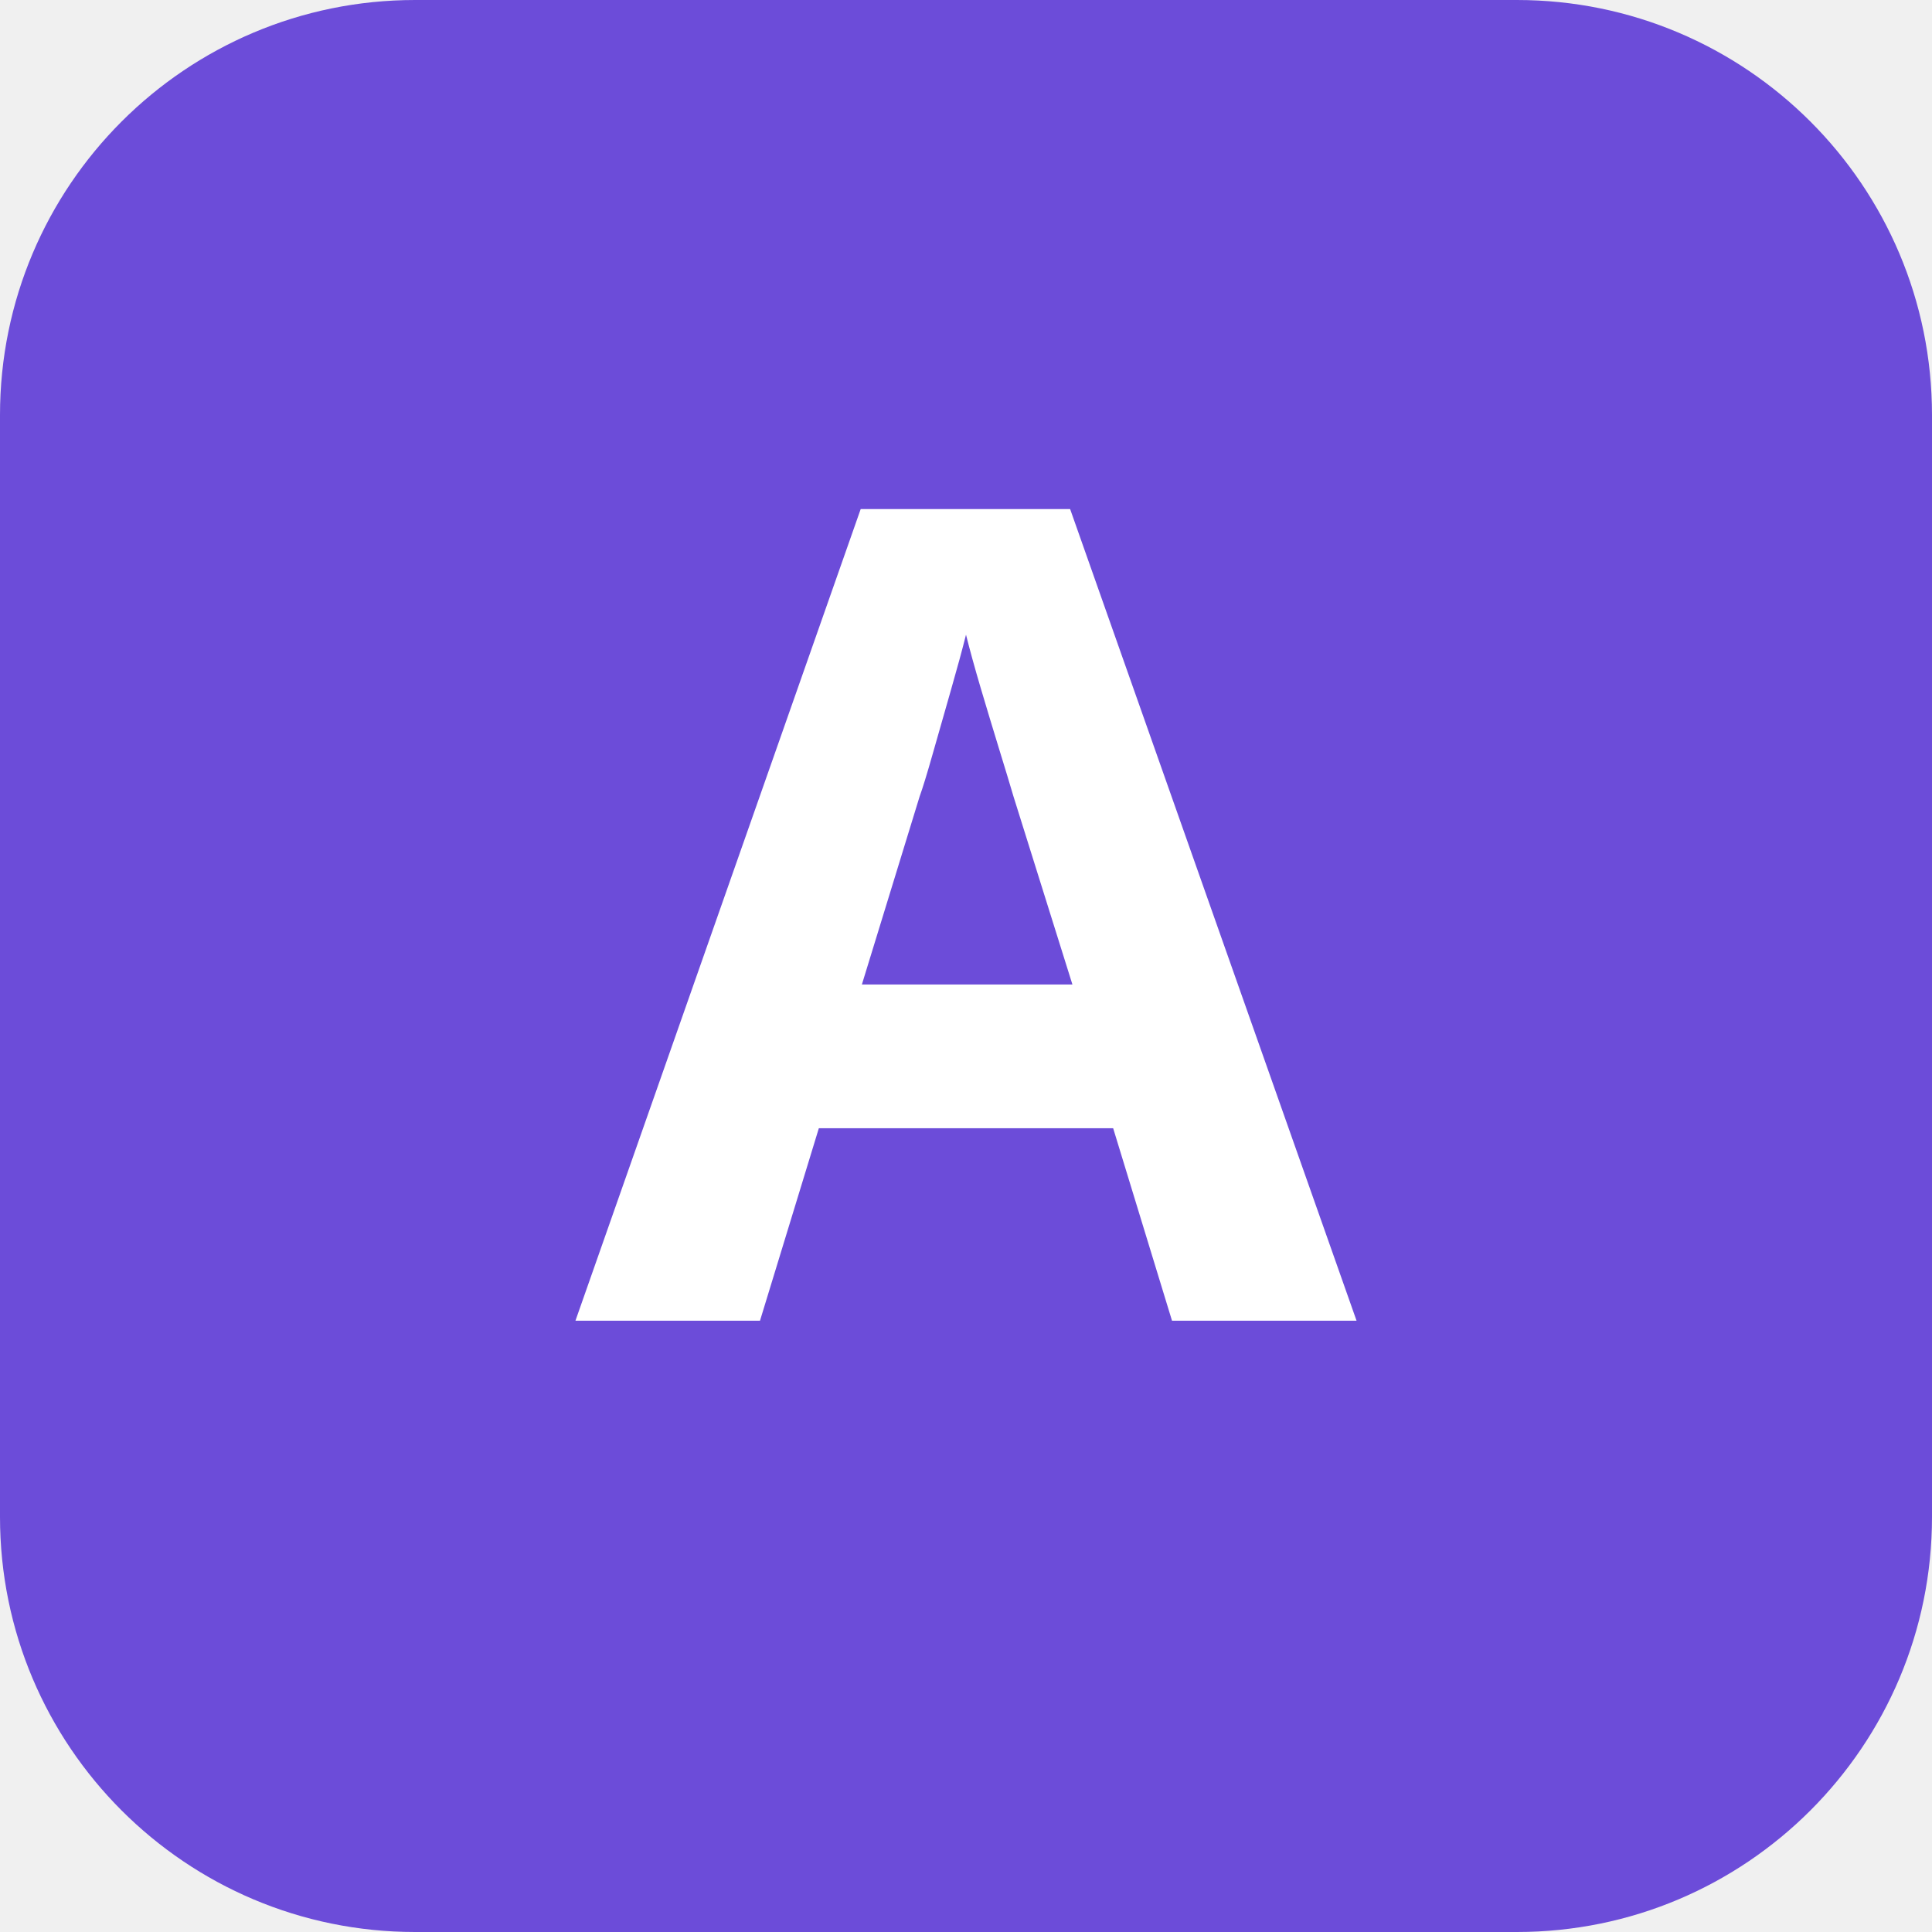
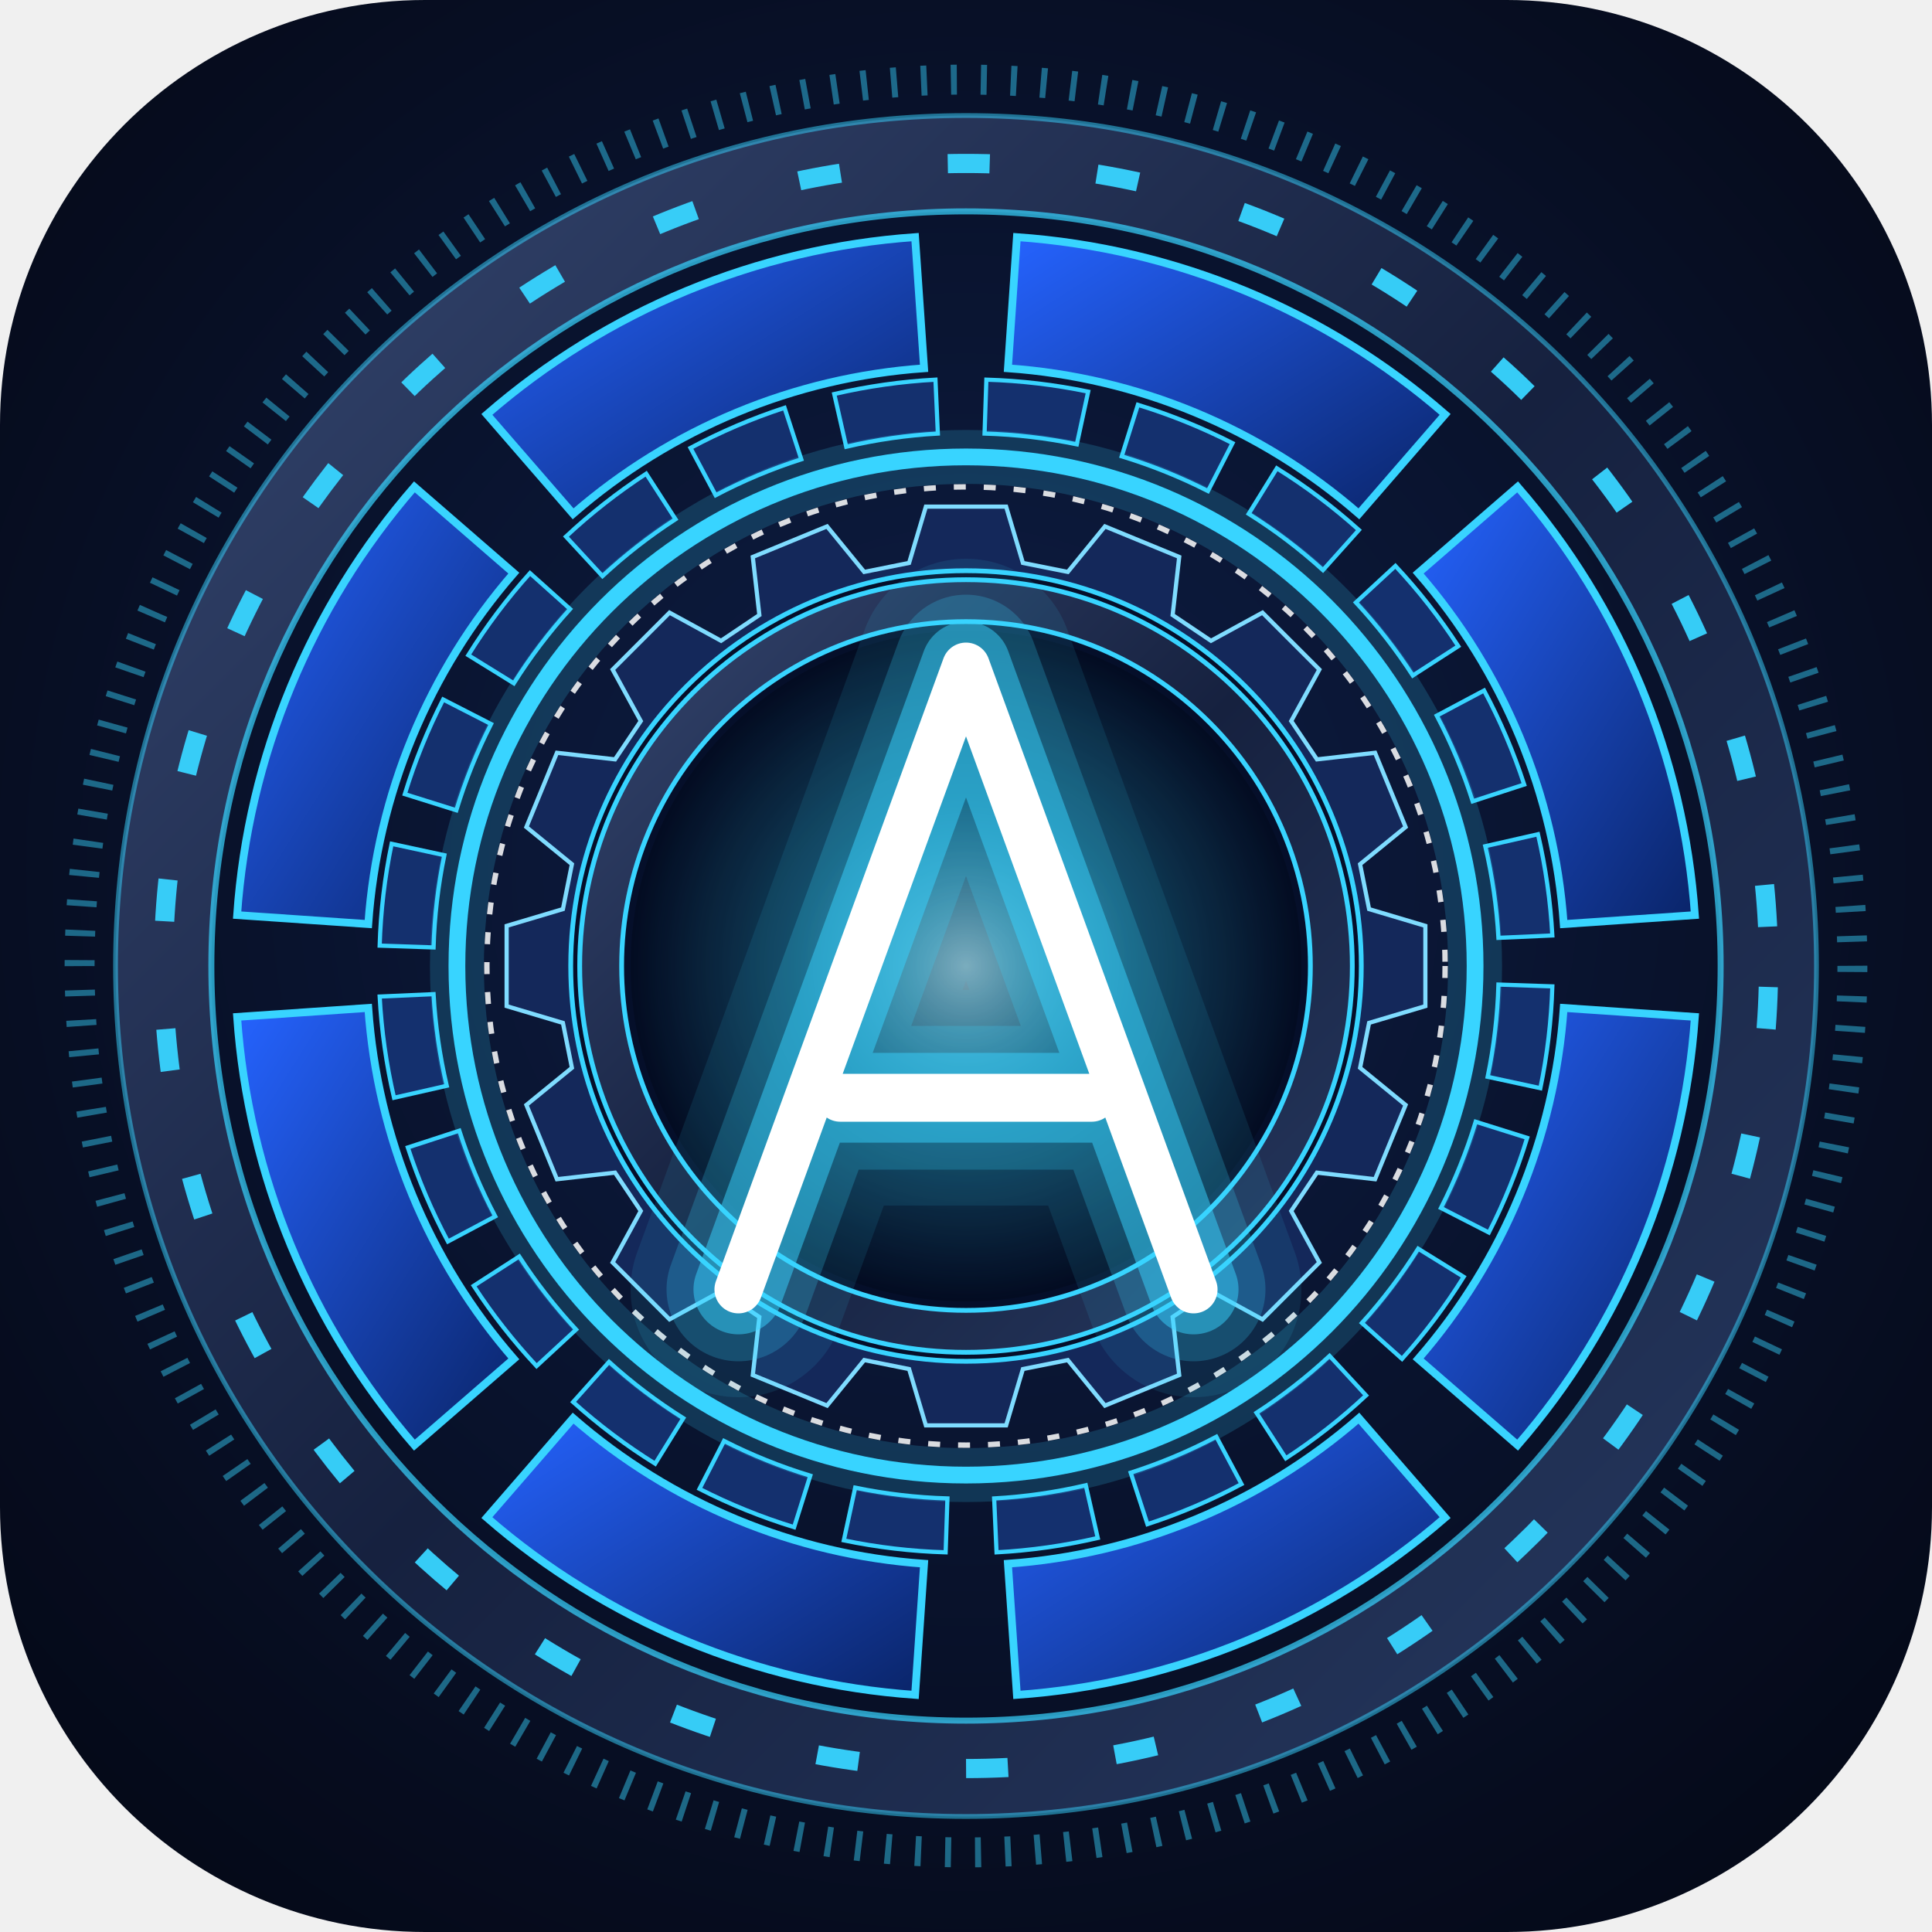
- <svg xmlns="http://www.w3.org/2000/svg" viewBox="0 0 512 512">
-   <rect width="512" height="512" rx="110" fill="#6c4cd9" />
-   <text x="256" y="350" font-size="300" font-family="sans-serif" font-weight="bold" fill="#fff" text-anchor="middle">A</text>
+ <svg xmlns="http://www.w3.org/2000/svg" viewBox="0 0 300 300">
+   <defs>
+     <radialGradient id="bg" cx=".5" cy=".45" r=".8">
+       <stop offset="0" stop-color="#0e1e46" />
+       <stop offset=".7" stop-color="#060c1e" />
+       <stop offset="1" stop-color="#030610" />
+     </radialGradient>
+     <linearGradient id="sgSt" x1="0" y1="0" x2="1" y2="1">
+       <stop offset="0" stop-color="#34456e" />
+       <stop offset=".5" stop-color="#16213f" />
+       <stop offset="1" stop-color="#26385f" />
+     </linearGradient>
+     <linearGradient id="sgBl" x1="0" y1="0" x2="1" y2="1">
+       <stop offset="0" stop-color="#2563ff" />
+       <stop offset="1" stop-color="#0a2468" />
+     </linearGradient>
+     <radialGradient id="sgBm">
+       <stop offset="0" stop-color="#bff3ff" stop-opacity=".9" />
+       <stop offset=".5" stop-color="#38d4ff" stop-opacity=".35" />
+       <stop offset="1" stop-color="#38d4ff" stop-opacity="0" />
+     </radialGradient>
+   </defs>
+   <rect width="300" height="300" rx="66" fill="url(#bg)" />
+   <g transform="translate(150 150) scale(.93) translate(-150 -150)">
+     <circle cx="150" cy="150" r="134" fill="none" stroke="url(#sgSt)" stroke-width="16" />
+     <circle cx="150" cy="150" r="126" fill="none" stroke="#38d4ff" stroke-width="1" opacity=".7" />
+     <circle cx="150" cy="150" r="142" fill="none" stroke="#38d4ff" stroke-width=".8" opacity=".5" />
+     <circle cx="150" cy="150" r="134" pathLength="100" fill="none" stroke="#38d4ff" stroke-width="3.2" stroke-dasharray="7 18" stroke-dashoffset="-3.5" opacity=".95" />
+     <circle cx="150" cy="150" r="148" pathLength="240" fill="none" stroke="#38d4ff" stroke-width="5" stroke-dasharray="1 4" opacity=".45" />
+     <path d="M271.7 158.5 A122 122 0 0 1 242.1 230.0 L225.5 215.6 A100 100 0 0 0 249.8 157.0 Z" fill="url(#sgBl)" stroke="#38d4ff" stroke-width="1.3" />
+     <path d="M230.0 242.1 A122 122 0 0 1 158.5 271.7 L157.0 249.8 A100 100 0 0 0 215.6 225.5 Z" fill="url(#sgBl)" stroke="#38d4ff" stroke-width="1.3" />
+     <path d="M141.5 271.7 A122 122 0 0 1 70.0 242.1 L84.4 225.5 A100 100 0 0 0 143.0 249.8 Z" fill="url(#sgBl)" stroke="#38d4ff" stroke-width="1.3" />
+     <path d="M57.9 230.0 A122 122 0 0 1 28.3 158.5 L50.2 157.0 A100 100 0 0 0 74.5 215.6 Z" fill="url(#sgBl)" stroke="#38d4ff" stroke-width="1.3" />
+     <path d="M28.3 141.5 A122 122 0 0 1 57.9 70.0 L74.5 84.4 A100 100 0 0 0 50.2 143.0 Z" fill="url(#sgBl)" stroke="#38d4ff" stroke-width="1.3" />
+     <path d="M70.0 57.9 A122 122 0 0 1 141.5 28.3 L143.0 50.2 A100 100 0 0 0 84.4 74.5 Z" fill="url(#sgBl)" stroke="#38d4ff" stroke-width="1.3" />
+     <path d="M158.5 28.3 A122 122 0 0 1 230.0 57.9 L215.6 74.5 A100 100 0 0 0 157.0 50.2 Z" fill="url(#sgBl)" stroke="#38d4ff" stroke-width="1.3" />
+     <path d="M242.1 70.0 A122 122 0 0 1 271.7 141.5 L249.8 143.0 A100 100 0 0 0 225.5 84.4 Z" fill="url(#sgBl)" stroke="#38d4ff" stroke-width="1.3" />
+     <path d="M247.9 153.4 A98 98 0 0 1 245.9 170.4 L237.1 168.5 A89 89 0 0 0 238.9 153.1 Z" fill="#14306e" stroke="#38d4ff" stroke-width=".7" />
+     <path d="M243.7 178.7 A98 98 0 0 1 237.3 194.5 L229.3 190.4 A89 89 0 0 0 235.1 176.0 Z" fill="#14306e" stroke="#38d4ff" stroke-width=".7" />
+     <path d="M233.1 201.9 A98 98 0 0 1 222.8 215.6 L216.1 209.6 A89 89 0 0 0 225.5 197.2 Z" fill="#14306e" stroke="#38d4ff" stroke-width=".7" />
+     <path d="M216.8 221.7 A98 98 0 0 1 203.4 232.2 L198.5 224.6 A89 89 0 0 0 210.7 215.1 Z" fill="#14306e" stroke="#38d4ff" stroke-width=".7" />
+     <path d="M196.0 236.5 A98 98 0 0 1 180.3 243.2 L177.5 234.6 A89 89 0 0 0 191.8 228.6 Z" fill="#14306e" stroke="#38d4ff" stroke-width=".7" />
+     <path d="M172.0 245.5 A98 98 0 0 1 155.1 247.9 L154.7 238.9 A89 89 0 0 0 170.0 236.7 Z" fill="#14306e" stroke="#38d4ff" stroke-width=".7" />
+     <path d="M146.6 247.9 A98 98 0 0 1 129.6 245.9 L131.5 237.1 A89 89 0 0 0 146.9 238.9 Z" fill="#14306e" stroke="#38d4ff" stroke-width=".7" />
+     <path d="M121.3 243.7 A98 98 0 0 1 105.5 237.3 L109.6 229.3 A89 89 0 0 0 124.0 235.1 Z" fill="#14306e" stroke="#38d4ff" stroke-width=".7" />
+     <path d="M98.1 233.1 A98 98 0 0 1 84.4 222.8 L90.4 216.1 A89 89 0 0 0 102.8 225.5 Z" fill="#14306e" stroke="#38d4ff" stroke-width=".7" />
+     <path d="M78.3 216.8 A98 98 0 0 1 67.8 203.4 L75.4 198.5 A89 89 0 0 0 84.9 210.7 Z" fill="#14306e" stroke="#38d4ff" stroke-width=".7" />
+     <path d="M63.5 196.0 A98 98 0 0 1 56.8 180.3 L65.4 177.5 A89 89 0 0 0 71.4 191.8 Z" fill="#14306e" stroke="#38d4ff" stroke-width=".7" />
+     <path d="M54.5 172.0 A98 98 0 0 1 52.1 155.1 L61.1 154.7 A89 89 0 0 0 63.3 170.0 Z" fill="#14306e" stroke="#38d4ff" stroke-width=".7" />
+     <path d="M52.1 146.6 A98 98 0 0 1 54.1 129.6 L62.9 131.5 A89 89 0 0 0 61.1 146.9 Z" fill="#14306e" stroke="#38d4ff" stroke-width=".7" />
+     <path d="M56.3 121.3 A98 98 0 0 1 62.7 105.5 L70.7 109.6 A89 89 0 0 0 64.9 124.0 Z" fill="#14306e" stroke="#38d4ff" stroke-width=".7" />
+     <path d="M66.9 98.1 A98 98 0 0 1 77.2 84.4 L83.9 90.4 A89 89 0 0 0 74.5 102.8 Z" fill="#14306e" stroke="#38d4ff" stroke-width=".7" />
+     <path d="M83.2 78.3 A98 98 0 0 1 96.6 67.8 L101.5 75.4 A89 89 0 0 0 89.3 84.9 Z" fill="#14306e" stroke="#38d4ff" stroke-width=".7" />
+     <path d="M104.0 63.5 A98 98 0 0 1 119.7 56.8 L122.5 65.4 A89 89 0 0 0 108.2 71.4 Z" fill="#14306e" stroke="#38d4ff" stroke-width=".7" />
+     <path d="M128.0 54.5 A98 98 0 0 1 144.9 52.1 L145.3 61.1 A89 89 0 0 0 130.0 63.3 Z" fill="#14306e" stroke="#38d4ff" stroke-width=".7" />
+     <path d="M153.4 52.1 A98 98 0 0 1 170.4 54.1 L168.5 62.9 A89 89 0 0 0 153.1 61.1 Z" fill="#14306e" stroke="#38d4ff" stroke-width=".7" />
+     <path d="M178.7 56.3 A98 98 0 0 1 194.5 62.7 L190.4 70.7 A89 89 0 0 0 176.0 64.9 Z" fill="#14306e" stroke="#38d4ff" stroke-width=".7" />
+     <path d="M201.9 66.9 A98 98 0 0 1 215.6 77.2 L209.6 83.9 A89 89 0 0 0 197.2 74.5 Z" fill="#14306e" stroke="#38d4ff" stroke-width=".7" />
+     <path d="M221.7 83.2 A98 98 0 0 1 232.2 96.6 L224.6 101.5 A89 89 0 0 0 215.1 89.3 Z" fill="#14306e" stroke="#38d4ff" stroke-width=".7" />
+     <path d="M236.5 104.0 A98 98 0 0 1 243.2 119.7 L234.6 122.5 A89 89 0 0 0 228.6 108.2 Z" fill="#14306e" stroke="#38d4ff" stroke-width=".7" />
+     <path d="M245.5 128.0 A98 98 0 0 1 247.9 144.9 L238.9 145.3 A89 89 0 0 0 236.7 130.0 Z" fill="#14306e" stroke="#38d4ff" stroke-width=".7" />
+     <circle cx="150" cy="150" r="85" fill="none" stroke="#38d4ff" stroke-width="2.8" />
+     <circle cx="150" cy="150" r="85" fill="none" stroke="#38d4ff" stroke-width="9" opacity=".18" />
+     <circle cx="150" cy="150" r="80" fill="none" stroke="#fff" stroke-width=".9" stroke-dasharray="2 3" opacity=".85" />
+     <path d="M217.3 140.5 L226.7 143.3 L226.7 156.7 L217.3 159.5 L215.8 167.0 L223.4 173.2 L218.3 185.6 L208.6 184.5 L204.3 190.9 L209.0 199.5 L199.5 209.0 L190.9 204.3 L184.5 208.6 L185.6 218.3 L173.2 223.4 L167.0 215.8 L159.5 217.3 L156.7 226.7 L143.3 226.7 L140.5 217.3 L133.0 215.8 L126.8 223.4 L114.4 218.3 L115.5 208.6 L109.1 204.3 L100.5 209.0 L91.0 199.5 L95.7 190.9 L91.4 184.5 L81.7 185.6 L76.6 173.2 L84.2 167.0 L82.7 159.5 L73.3 156.7 L73.3 143.3 L82.7 140.5 L84.2 133.0 L76.6 126.8 L81.7 114.4 L91.4 115.5 L95.7 109.1 L91.0 100.5 L100.5 91.0 L109.1 95.7 L115.5 91.4 L114.4 81.7 L126.8 76.6 L133.0 84.2 L140.5 82.7 L143.3 73.3 L156.7 73.3 L159.5 82.7 L167.0 84.2 L173.2 76.6 L185.6 81.7 L184.5 91.4 L190.9 95.7 L199.5 91.0 L209.0 100.5 L204.3 109.1 L208.6 115.5 L218.3 114.4 L223.4 126.8 L215.8 133.0Z" fill="#14285a" stroke="#7fdcff" stroke-width=".7" fill-rule="evenodd" />
+     <circle cx="150" cy="150" r="66" fill="#050f2a" stroke="#38d4ff" stroke-width=".8" />
+     <circle cx="150" cy="150" r="61" fill="none" stroke="url(#sgSt)" stroke-width="7" />
+     <circle cx="150" cy="150" r="64.5" fill="none" stroke="#38d4ff" stroke-width=".8" />
+     <circle cx="150" cy="150" r="57.5" fill="none" stroke="#38d4ff" stroke-width=".8" />
+     <circle cx="150" cy="150" r="56" fill="#030c22" />
+     <circle cx="150" cy="150" r="56" fill="url(#sgBm)" opacity=".75" />
+     <g fill="none" stroke-linecap="round" stroke-linejoin="round" stroke="#38d4ff">
+       <path d="M112 204 L150 100 L188 204 M129 172 H171" stroke-width="36" opacity=".1" />
+       <path d="M112 204 L150 100 L188 204 M129 172 H171" stroke-width="24" opacity=".22" />
+       <path d="M112 204 L150 100 L188 204 M129 172 H171" stroke-width="15" opacity=".5" />
+       <path d="M112 204 L150 100 L188 204 M129 172 H171" stroke="#fff" stroke-width="8" />
+     </g>
+   </g>
</svg>
